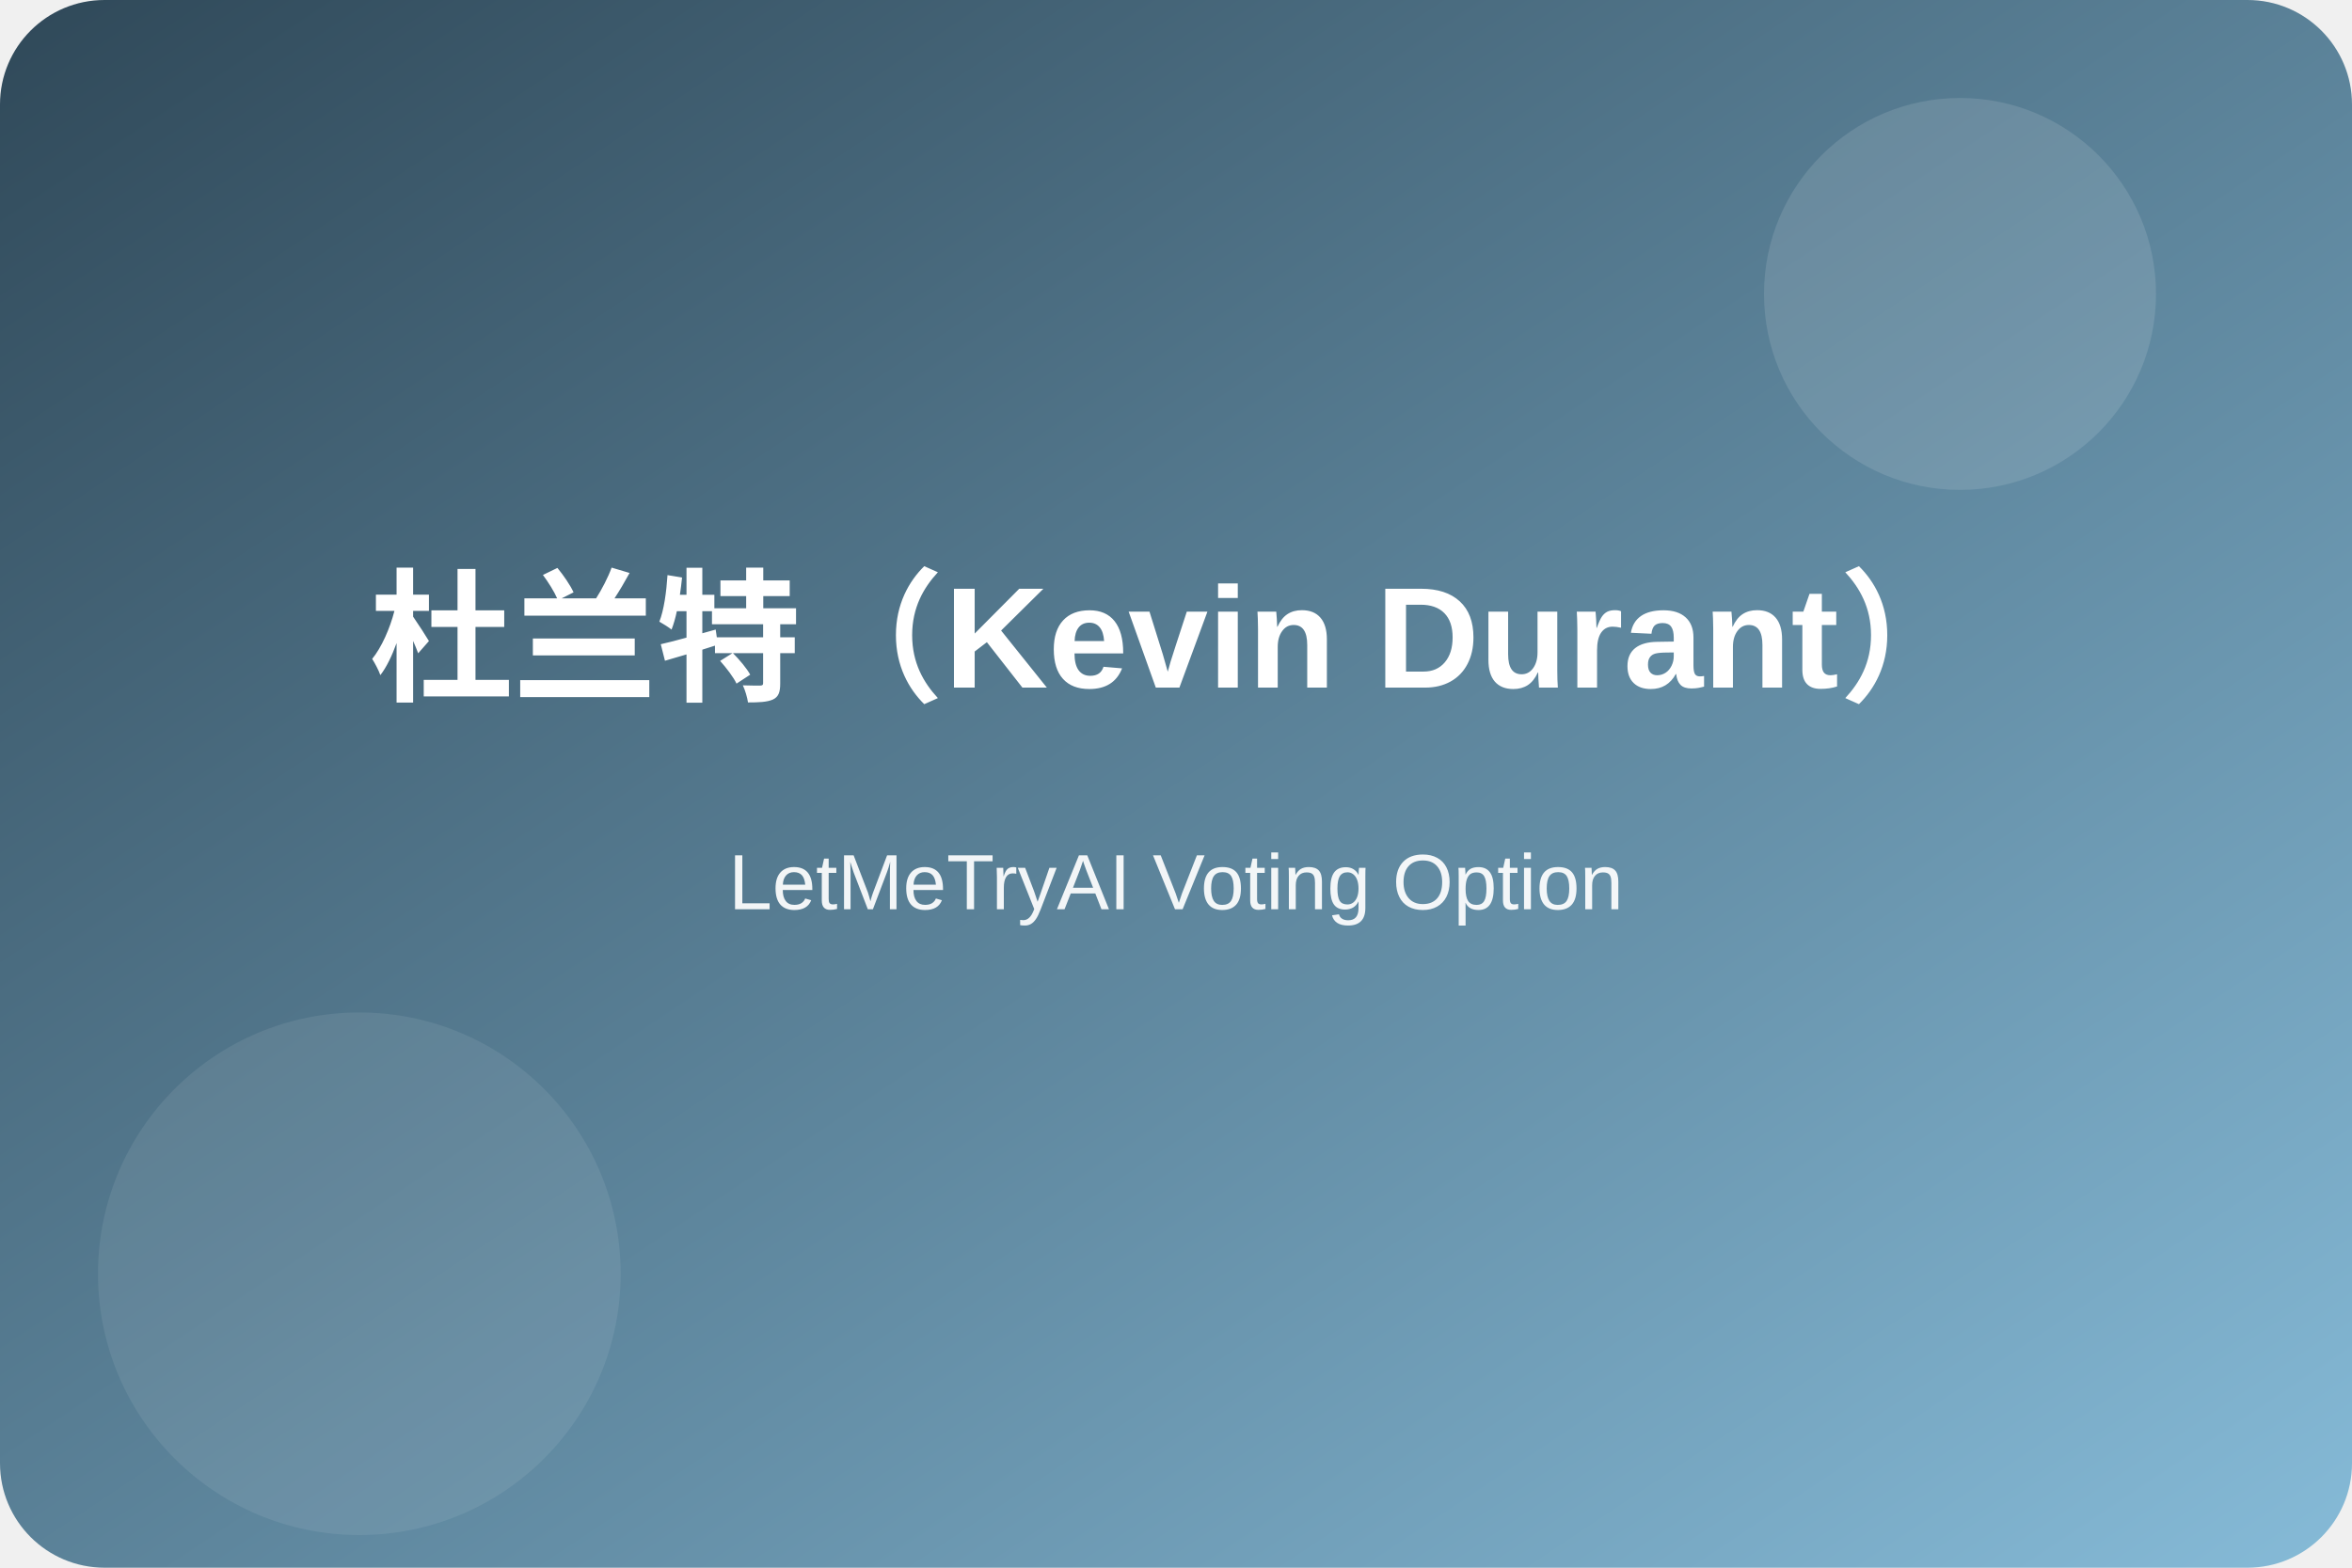
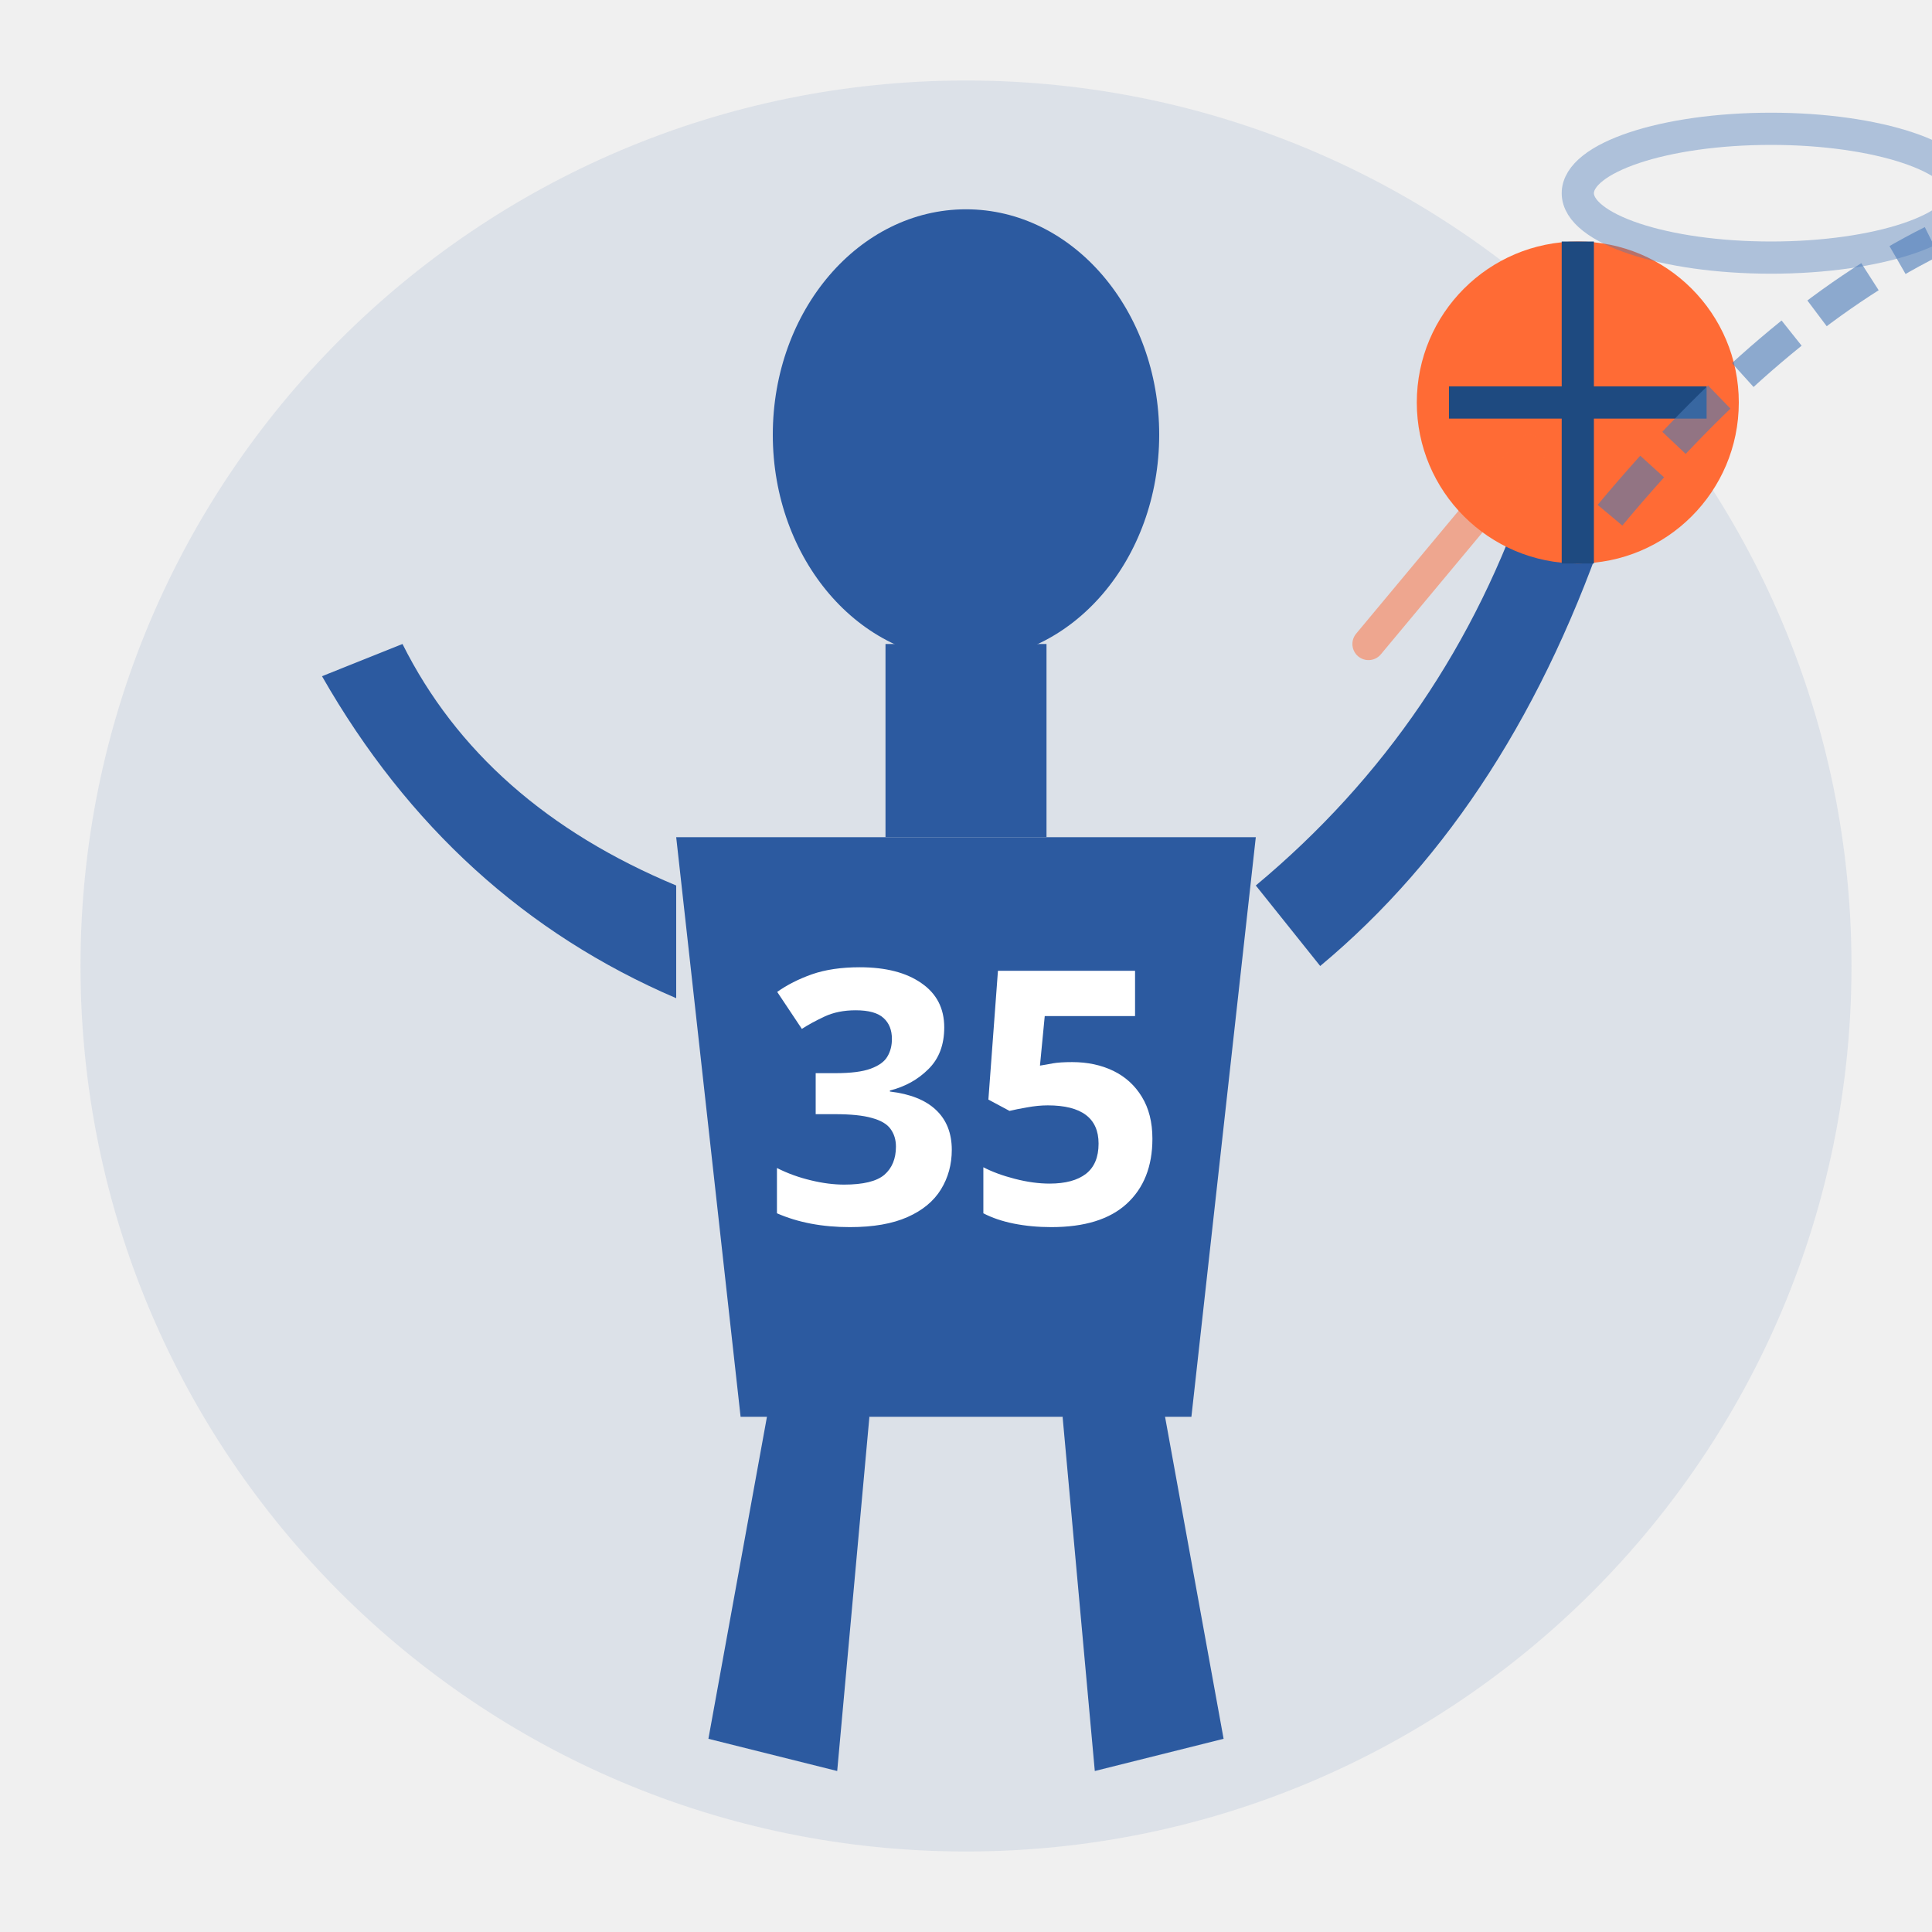
- <svg xmlns="http://www.w3.org/2000/svg" width="720" height="480" viewBox="0 0 720 480">
-   <defs>
-     <linearGradient id="grad" x1="0%" y1="0%" x2="100%" y2="100%">
-       <stop offset="0%" stop-color="#2f4858" />
-       <stop offset="100%" stop-color="#86bbd8" />
-     </linearGradient>
-   </defs>
-   <rect width="720" height="480" rx="32" fill="url(#grad)" />
-   <circle cx="600" cy="90" r="60" fill="rgba(255,255,255,0.12)" />
-   <circle cx="110" cy="390" r="80" fill="rgba(255,255,255,0.08)" />
-   <text x="50%" y="44%" text-anchor="middle" font-size="44" font-family="Arial,Helvetica,sans-serif" fill="#ffffff" font-weight="700">杜兰特（Kevin Durant）</text>
-   <text x="50%" y="58%" text-anchor="middle" font-size="24" font-family="Arial,Helvetica,sans-serif" fill="rgba(255,255,255,0.92)">LetMeTryAI Voting Option</text>
+ <svg xmlns="http://www.w3.org/2000/svg" viewBox="0 0 120 120" fill="none">
+   <circle cx="60" cy="60" r="55" fill="#2c5aa0" opacity="0.1" />
+   <g fill="#2c5aa0">
+     <ellipse cx="60" cy="27" rx="12" ry="14" />
+     <rect x="55" y="40" width="10" height="12" />
+     <path d="M42 52 L78 52 L74 88 L46 88 Z" />
+     <text x="60" y="76" font-family="Arial Black, sans-serif" font-size="22" fill="#ffffff" text-anchor="middle" font-weight="900">35</text>
+     <path d="M42 55 Q30 50 25 40 L20 42 Q28 56 42 62 Z" />
+     <path d="M78 55 Q90 45 95 30 L100 32 Q94 50 82 60 Z" />
+     <circle cx="98" cy="25" r="10" fill="#ff6b35" />
+     <path d="M90 25 Q98 25 106 25" stroke="#1e4a80" stroke-width="2" fill="none" />
+     <path d="M98 15 Q98 25 98 35" stroke="#1e4a80" stroke-width="2" fill="none" />
+     <path d="M100 32 Q110 20 120 15" stroke="#4a7ab8" stroke-width="2" stroke-dasharray="4,2" fill="none" opacity="0.6" />
+     <path d="M48 86 L44 108 L52 110 L54 88 Z" />
+     <path d="M72 86 L76 108 L68 110 L66 88 Z" />
+     <ellipse cx="110" cy="12" rx="12" ry="4" stroke="#4a7ab8" stroke-width="2" fill="none" opacity="0.4" />
+   </g>
+   <path d="M85 40 L95 28" stroke="#ff6b35" stroke-width="2" stroke-linecap="round" opacity="0.5" />
</svg>
